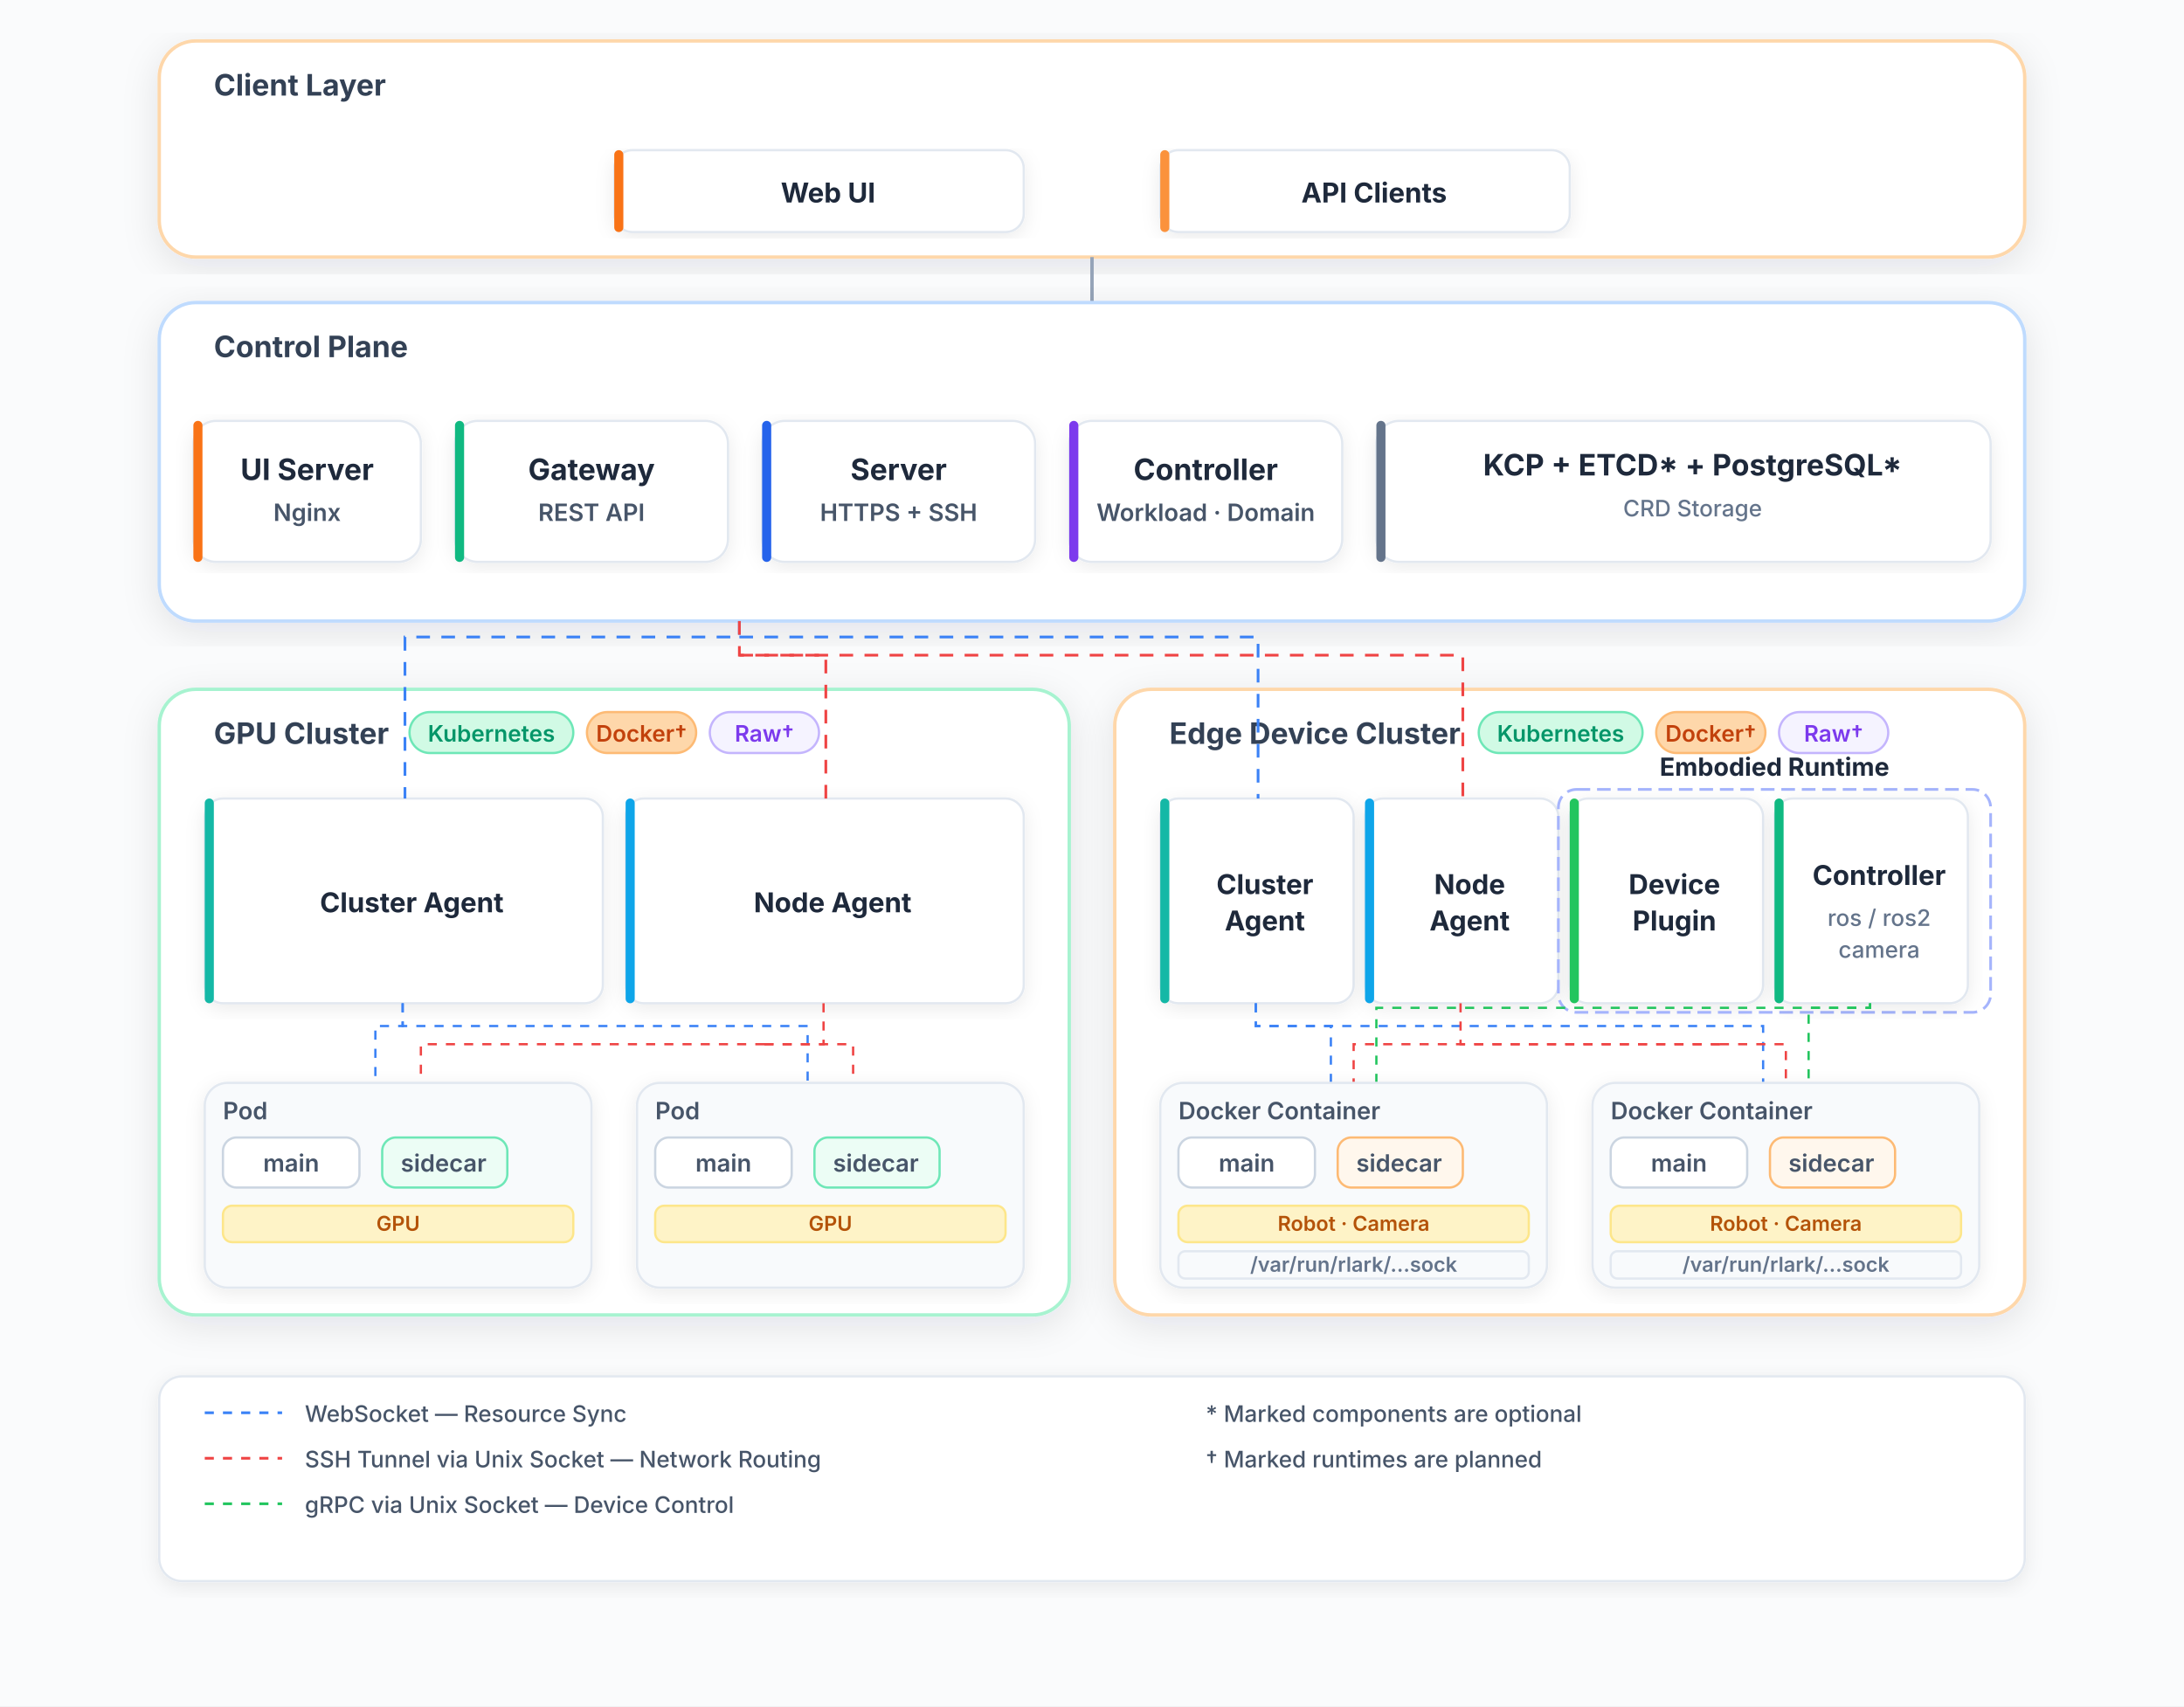
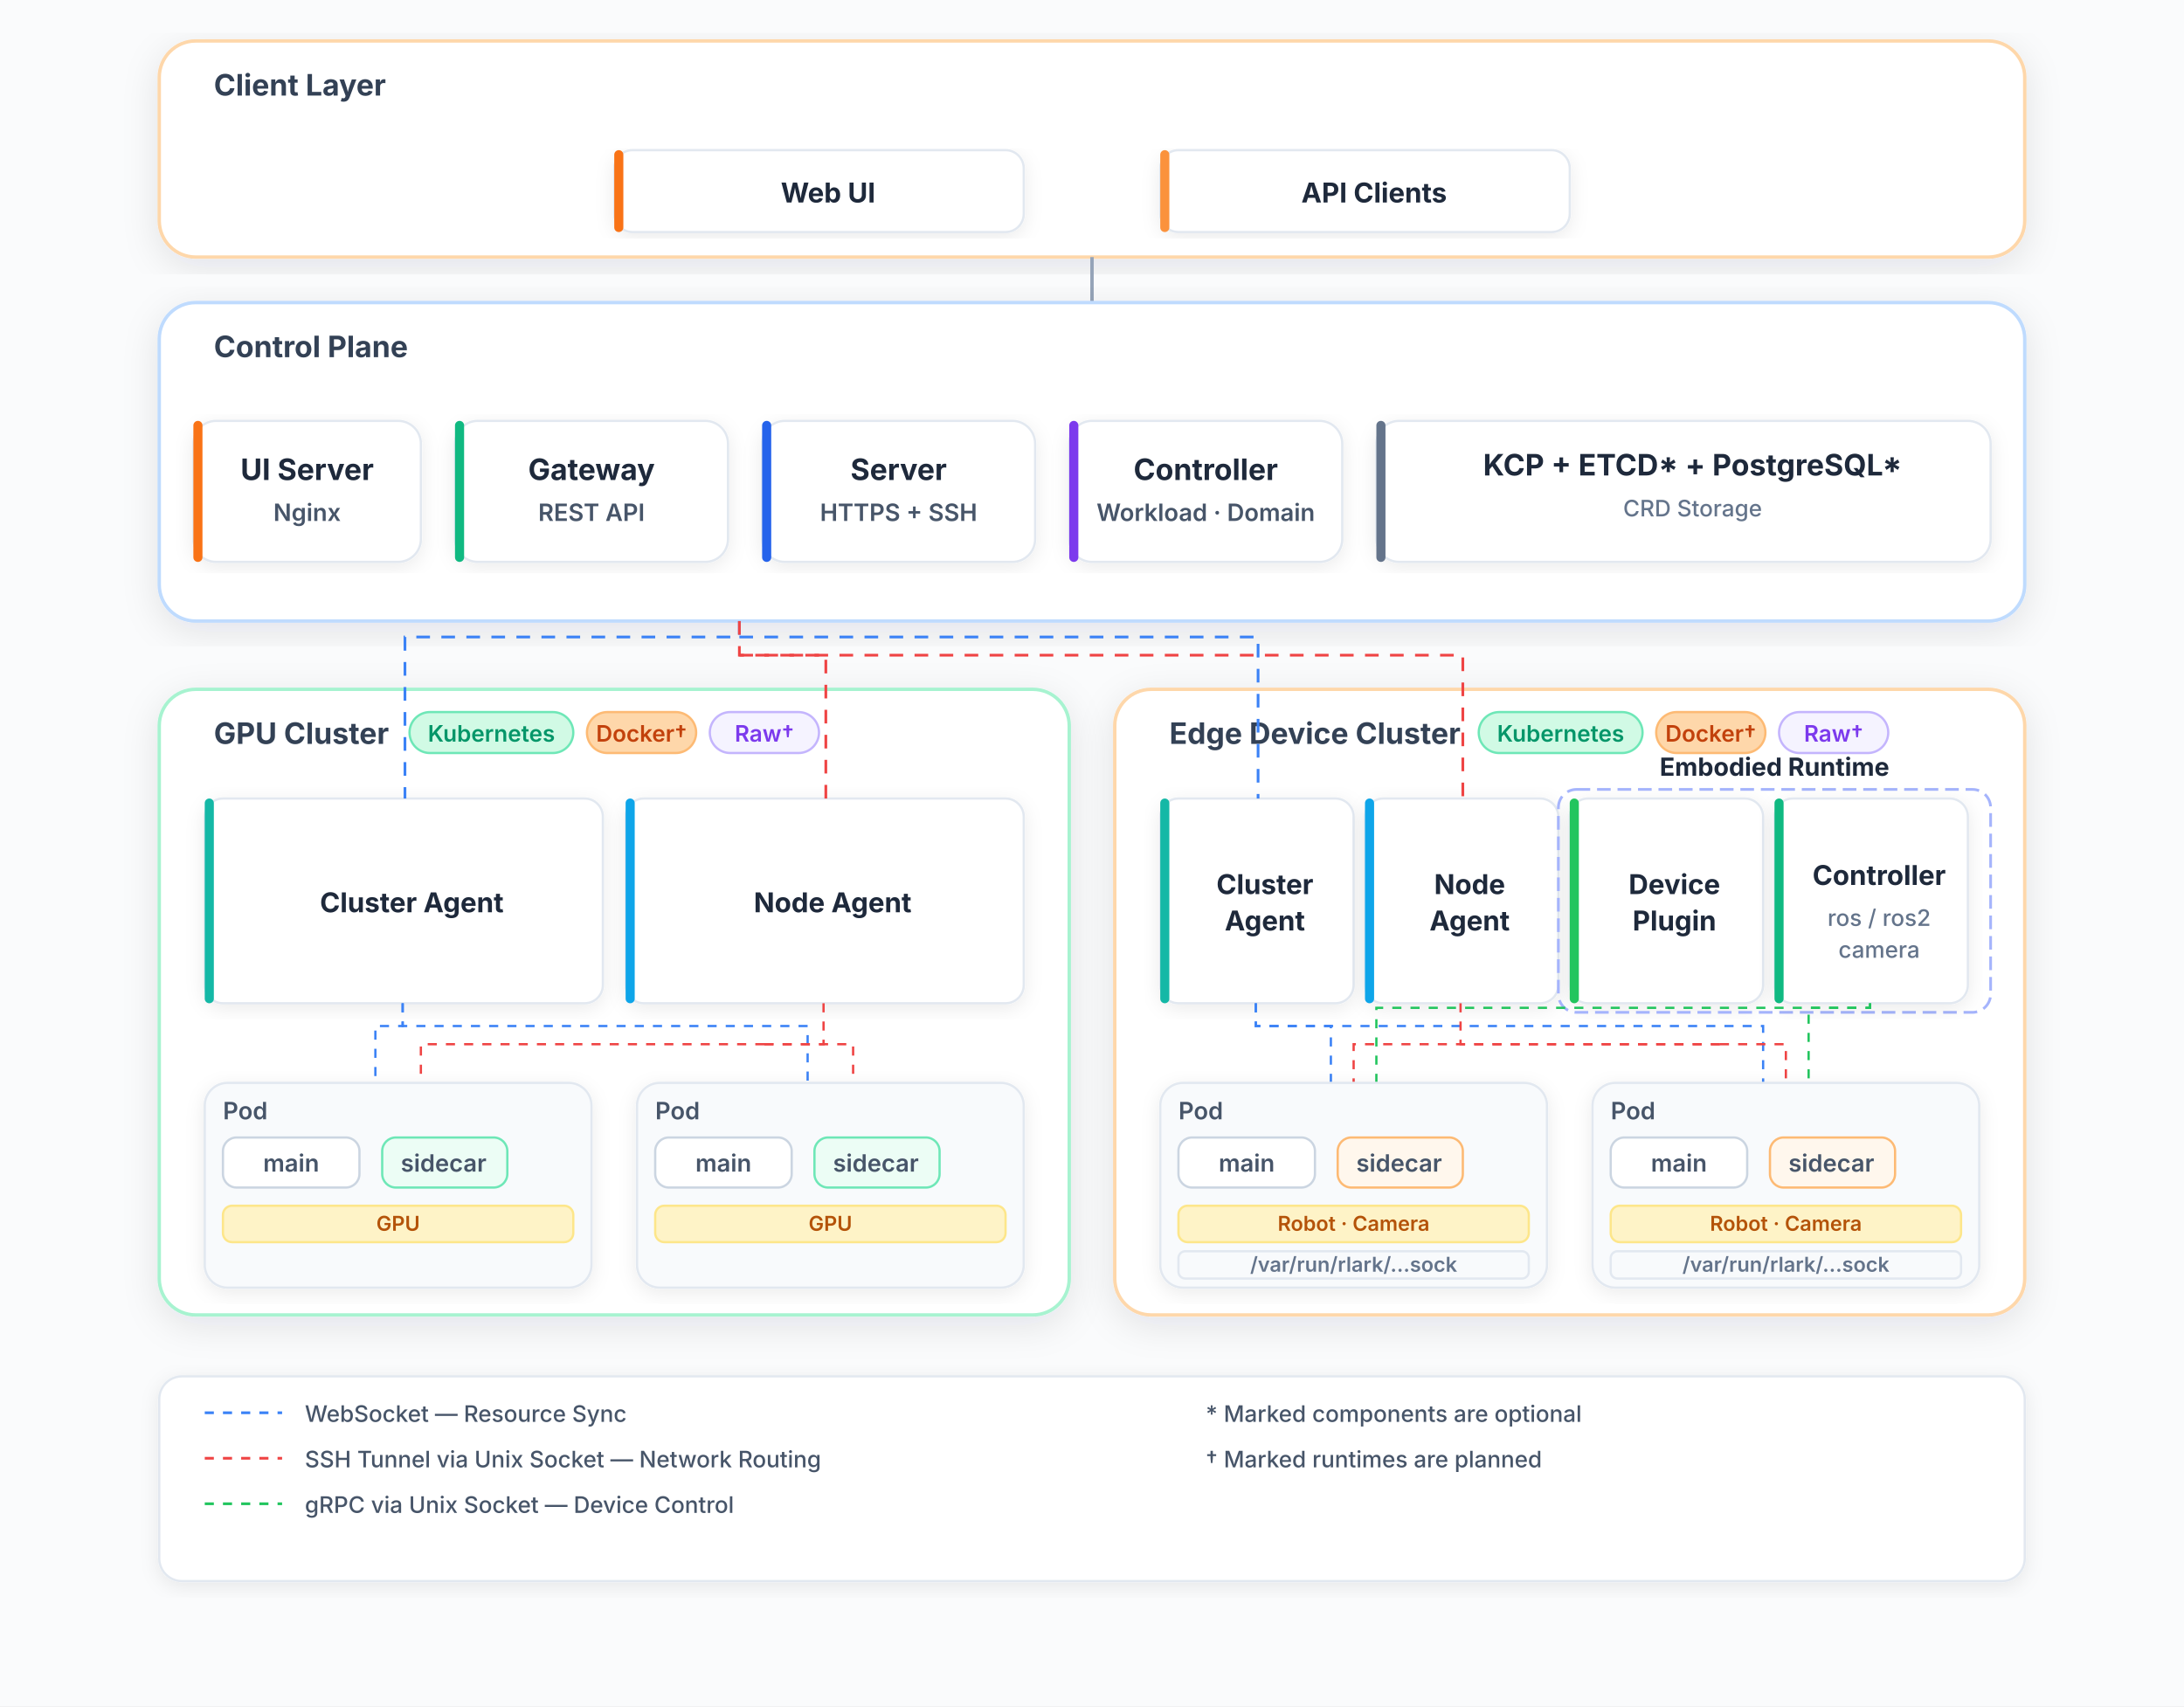
<svg xmlns="http://www.w3.org/2000/svg" width="960" height="750" viewBox="0 0 960 750">
  <defs>
    <filter id="shadow" x="-8%" y="-8%" width="116%" height="116%">
      <feDropShadow dx="0" dy="2" stdDeviation="4" flood-color="#0f172a" flood-opacity="0.08" />
    </filter>
    <filter id="shadow-lg" x="-8%" y="-8%" width="116%" height="116%">
      <feDropShadow dx="0" dy="4" stdDeviation="8" flood-color="#0f172a" flood-opacity="0.10" />
    </filter>
    <marker id="arrow-gray" markerWidth="6" markerHeight="6" refX="5" refY="3" orient="auto" markerUnits="strokeWidth">
      <path d="M0,0 L6,3 L0,6 Z" fill="#94A3B8" />
    </marker>
    <style>
      .font { font-family: Inter, system-ui, -apple-system, BlinkMacSystemFont, 'Segoe UI', sans-serif; }
      .section-title { font-size: 13px; font-weight: 700; fill: #334155; }
      .card-title { font-size: 13px; font-weight: 700; fill: #1E293B; }
      .card-title-sm { font-size: 12px; font-weight: 700; fill: #1E293B; }
      .card-title-xs { font-size: 11px; font-weight: 700; fill: #1E293B; }
      .card-sub { font-size: 10.5px; font-weight: 600; fill: #475569; }
      .card-sub-sm { font-size: 10px; font-weight: 500; fill: #64748B; }
      .badge { font-size: 10px; font-weight: 600; }
      .badge-xs { font-size: 9px; font-weight: 600; }
      .legend { font-size: 10px; font-weight: 500; fill: #475569; }
    </style>
  </defs>
  <rect width="960" height="750" fill="#FAFBFC" />
  <g transform="translate(70, 18)">
    <rect width="820" height="95" rx="16" fill="#FFFFFF" stroke="#FED7AA" stroke-width="1.5" filter="url(#shadow-lg)" />
    <text x="24" y="24" class="font section-title">Client Layer</text>
    <g transform="translate(200, 48)">
      <rect width="180" height="36" rx="8" fill="#FFFFFF" stroke="#E2E8F0" filter="url(#shadow)" />
      <rect x="0" y="0" width="4" height="36" rx="2" fill="#F97316" />
      <text x="94" y="23" text-anchor="middle" class="font card-title-sm">Web UI</text>
    </g>
    <g transform="translate(440, 48)">
      <rect width="180" height="36" rx="8" fill="#FFFFFF" stroke="#E2E8F0" filter="url(#shadow)" />
      <rect x="0" y="0" width="4" height="36" rx="2" fill="#FB923C" />
      <text x="94" y="23" text-anchor="middle" class="font card-title-sm">API Clients</text>
    </g>
  </g>
  <path d="M480 113 L480 133" stroke="#94A3B8" stroke-width="1.5" fill="none" />
  <g transform="translate(70, 133)">
    <rect width="820" height="140" rx="16" fill="#FFFFFF" stroke="#BFDBFE" stroke-width="1.5" filter="url(#shadow-lg)" />
    <text x="24" y="24" class="font section-title">Control Plane</text>
    <g transform="translate(15, 52)">
      <rect width="100" height="62" rx="10" fill="#FFFFFF" stroke="#E2E8F0" filter="url(#shadow)" />
      <rect x="0" y="0" width="4" height="62" rx="2" fill="#F97316" />
      <text x="50" y="26" text-anchor="middle" class="font card-title">UI Server</text>
      <text x="50" y="44" text-anchor="middle" class="font card-sub">Nginx</text>
    </g>
    <g transform="translate(130, 52)">
      <rect width="120" height="62" rx="10" fill="#FFFFFF" stroke="#E2E8F0" filter="url(#shadow)" />
      <rect x="0" y="0" width="4" height="62" rx="2" fill="#10B981" />
      <text x="60" y="26" text-anchor="middle" class="font card-title">Gateway</text>
      <text x="60" y="44" text-anchor="middle" class="font card-sub">REST API</text>
    </g>
    <g transform="translate(265, 52)">
      <rect width="120" height="62" rx="10" fill="#FFFFFF" stroke="#E2E8F0" filter="url(#shadow)" />
      <rect x="0" y="0" width="4" height="62" rx="2" fill="#2563EB" />
      <text x="60" y="26" text-anchor="middle" class="font card-title">Server</text>
      <text x="60" y="44" text-anchor="middle" class="font card-sub">HTTPS + SSH</text>
    </g>
    <g transform="translate(400, 52)">
      <rect width="120" height="62" rx="10" fill="#FFFFFF" stroke="#E2E8F0" filter="url(#shadow)" />
      <rect x="0" y="0" width="4" height="62" rx="2" fill="#7C3AED" />
      <text x="60" y="26" text-anchor="middle" class="font card-title">Controller</text>
      <text x="60" y="44" text-anchor="middle" class="font card-sub">Workload · Domain</text>
    </g>
    <g transform="translate(535, 52)">
      <rect width="270" height="62" rx="10" fill="#FFFFFF" stroke="#E2E8F0" filter="url(#shadow)" />
      <rect x="0" y="0" width="4" height="62" rx="2" fill="#64748B" />
      <text x="139" y="24" text-anchor="middle" class="font card-title">KCP + ETCD* + PostgreSQL*</text>
      <text x="139" y="42" text-anchor="middle" class="font card-sub-sm">CRD Storage</text>
    </g>
  </g>
  <g transform="translate(70, 303)">
    <rect width="400" height="275" rx="16" fill="#FFFFFF" stroke="#A7F3D0" stroke-width="1.5" filter="url(#shadow-lg)" />
    <text x="24" y="24" class="font section-title">GPU Cluster</text>
    <rect x="110" y="10" width="72" height="18" rx="9" fill="#D1FAE5" stroke="#6EE7B7" />
    <text x="146" y="23" text-anchor="middle" class="font badge" fill="#059669">Kubernetes</text>
    <rect x="188" y="10" width="48" height="18" rx="9" fill="#FED7AA" stroke="#FDBA74" />
    <text x="212" y="23" text-anchor="middle" class="font badge" fill="#C2410C">Docker†</text>
    <rect x="242" y="10" width="48" height="18" rx="9" fill="#F5F3FF" stroke="#C4B5FD" />
    <text x="266" y="23" text-anchor="middle" class="font badge" fill="#7C3AED">Raw†</text>
    <g transform="translate(20, 48)">
      <rect width="175" height="90" rx="8" fill="#FFFFFF" stroke="#E2E8F0" filter="url(#shadow)" />
      <rect x="0" y="0" width="4" height="90" rx="2" fill="#14B8A6" />
      <text x="91" y="50" text-anchor="middle" class="font card-title-sm">Cluster Agent</text>
    </g>
    <g transform="translate(205, 48)">
      <rect width="175" height="90" rx="8" fill="#FFFFFF" stroke="#E2E8F0" filter="url(#shadow)" />
      <rect x="0" y="0" width="4" height="90" rx="2" fill="#0EA5E9" />
      <text x="91" y="50" text-anchor="middle" class="font card-title-sm">Node Agent</text>
    </g>
    <path d="M107 138 L107 148 L95 148 L95 173" stroke="#3B82F6" stroke-width="1" fill="none" stroke-dasharray="4 4" />
    <path d="M107 138 L107 148 L285 148 L285 173" stroke="#3B82F6" stroke-width="1" fill="none" stroke-dasharray="4 4" />
    <path d="M292 138 L292 156 L266 156" stroke="#EF4444" stroke-width="1" fill="none" stroke-dasharray="4 4" />
    <path d="M266 156 L115 156 L115 173" stroke="#EF4444" stroke-width="1" fill="none" stroke-dasharray="4 4" />
    <path d="M266 156 L305 156 L305 173" stroke="#EF4444" stroke-width="1" fill="none" stroke-dasharray="4 4" />
    <g transform="translate(20, 173)">
      <rect width="170" height="90" rx="10" fill="#F8FAFC" stroke="#E2E8F0" filter="url(#shadow)" />
      <text x="8" y="16" class="font card-sub">Pod</text>
      <rect x="8" y="24" width="60" height="22" rx="6" fill="#FFFFFF" stroke="#CBD5E1" />
      <text x="38" y="39" text-anchor="middle" class="font card-sub">main</text>
      <rect x="78" y="24" width="55" height="22" rx="6" fill="#ECFDF5" stroke="#6EE7B7" />
      <text x="105" y="39" text-anchor="middle" class="font card-sub">sidecar</text>
      <rect x="8" y="54" width="154" height="16" rx="4" fill="#FEF3C7" stroke="#FDE68A" />
      <text x="85" y="65" text-anchor="middle" class="font badge-xs" fill="#B45309">GPU</text>
    </g>
    <g transform="translate(210, 173)">
      <rect width="170" height="90" rx="10" fill="#F8FAFC" stroke="#E2E8F0" filter="url(#shadow)" />
      <text x="8" y="16" class="font card-sub">Pod</text>
      <rect x="8" y="24" width="60" height="22" rx="6" fill="#FFFFFF" stroke="#CBD5E1" />
      <text x="38" y="39" text-anchor="middle" class="font card-sub">main</text>
      <rect x="78" y="24" width="55" height="22" rx="6" fill="#ECFDF5" stroke="#6EE7B7" />
      <text x="105" y="39" text-anchor="middle" class="font card-sub">sidecar</text>
      <rect x="8" y="54" width="154" height="16" rx="4" fill="#FEF3C7" stroke="#FDE68A" />
      <text x="85" y="65" text-anchor="middle" class="font badge-xs" fill="#B45309">GPU</text>
    </g>
  </g>
  <g transform="translate(490, 303)">
    <rect width="400" height="275" rx="16" fill="#FFFFFF" stroke="#FED7AA" stroke-width="1.5" filter="url(#shadow-lg)" />
    <text x="24" y="24" class="font section-title">Edge Device Cluster</text>
    <rect x="160" y="10" width="72" height="18" rx="9" fill="#D1FAE5" stroke="#6EE7B7" />
    <text x="196" y="23" text-anchor="middle" class="font badge" fill="#059669">Kubernetes</text>
    <rect x="238" y="10" width="48" height="18" rx="9" fill="#FED7AA" stroke="#FDBA74" />
    <text x="262" y="23" text-anchor="middle" class="font badge" fill="#C2410C">Docker†</text>
    <rect x="292" y="10" width="48" height="18" rx="9" fill="#F5F3FF" stroke="#C4B5FD" />
    <text x="316" y="23" text-anchor="middle" class="font badge" fill="#7C3AED">Raw†</text>
    <g transform="translate(20, 48)">
      <rect width="85" height="90" rx="8" fill="#FFFFFF" stroke="#E2E8F0" filter="url(#shadow)" />
      <rect x="0" y="0" width="4" height="90" rx="2" fill="#14B8A6" />
      <text x="46" y="42" text-anchor="middle" class="font card-title-sm">Cluster</text>
      <text x="46" y="58" text-anchor="middle" class="font card-title-sm">Agent</text>
    </g>
    <g transform="translate(110, 48)">
      <rect width="85" height="90" rx="8" fill="#FFFFFF" stroke="#E2E8F0" filter="url(#shadow)" />
      <rect x="0" y="0" width="4" height="90" rx="2" fill="#0EA5E9" />
      <text x="46" y="42" text-anchor="middle" class="font card-title-sm">Node</text>
      <text x="46" y="58" text-anchor="middle" class="font card-title-sm">Agent</text>
    </g>
    <g transform="translate(200, 48)">
      <rect width="85" height="90" rx="8" fill="#FFFFFF" stroke="#E2E8F0" filter="url(#shadow)" />
      <rect x="0" y="0" width="4" height="90" rx="2" fill="#22C55E" />
      <text x="46" y="42" text-anchor="middle" class="font card-title-sm">Device</text>
      <text x="46" y="58" text-anchor="middle" class="font card-title-sm">Plugin</text>
    </g>
    <rect x="195" y="44" width="190" height="98" rx="8" fill="none" stroke="#A5B4FC" stroke-width="1.2" stroke-dasharray="6 3" />
    <text x="290" y="38" text-anchor="middle" class="font card-title-xs" fill="#4F46E5">Embodied Runtime</text>
    <g transform="translate(290, 48)">
      <rect width="85" height="90" rx="8" fill="#FFFFFF" stroke="#E2E8F0" filter="url(#shadow)" />
      <rect x="0" y="0" width="4" height="90" rx="2" fill="#10B981" />
      <text x="46" y="38" text-anchor="middle" class="font card-title-sm">Controller</text>
      <text x="46" y="56" text-anchor="middle" class="font card-sub-sm">ros / ros2</text>
      <text x="46" y="70" text-anchor="middle" class="font card-sub-sm">camera</text>
    </g>
    <path d="M62 138 L62 148 L95 148 L95 173" stroke="#3B82F6" stroke-width="1" fill="none" stroke-dasharray="4 4" />
    <path d="M62 138 L62 148 L285 148 L285 173" stroke="#3B82F6" stroke-width="1" fill="none" stroke-dasharray="4 4" />
    <path d="M152 138 L152 156 L266 156" stroke="#EF4444" stroke-width="1" fill="none" stroke-dasharray="4 4" />
    <path d="M266 156 L105 156 L105 173" stroke="#EF4444" stroke-width="1" fill="none" stroke-dasharray="4 4" />
    <path d="M266 156 L295 156 L295 173" stroke="#EF4444" stroke-width="1" fill="none" stroke-dasharray="4 4" />
    <path d="M332 138 L332 140 L115 140 L115 173" stroke="#22C55E" stroke-width="1" fill="none" stroke-dasharray="4 4" />
    <path d="M332 138 L332 140 L305 140 L305 173" stroke="#22C55E" stroke-width="1" fill="none" stroke-dasharray="4 4" />
    <g transform="translate(20, 173)">
      <rect width="170" height="90" rx="10" fill="#F8FAFC" stroke="#E2E8F0" filter="url(#shadow)" />
-       <text x="8" y="16" class="font card-sub">Docker Container</text>
+       <text x="8" y="16" class="font card-sub">Pod</text>
      <rect x="8" y="24" width="60" height="22" rx="6" fill="#FFFFFF" stroke="#CBD5E1" />
      <text x="38" y="39" text-anchor="middle" class="font card-sub">main</text>
      <rect x="78" y="24" width="55" height="22" rx="6" fill="#FFF7ED" stroke="#FDBA74" />
      <text x="105" y="39" text-anchor="middle" class="font card-sub">sidecar</text>
      <rect x="8" y="54" width="154" height="16" rx="4" fill="#FEF3C7" stroke="#FDE68A" />
      <text x="85" y="65" text-anchor="middle" class="font badge-xs" fill="#B45309">Robot · Camera</text>
      <rect x="8" y="74" width="154" height="12" rx="3" fill="#F8FAFC" stroke="#E2E8F0" />
      <text x="85" y="83" text-anchor="middle" class="font badge-xs" fill="#64748B">/var/run/rlark/...sock</text>
    </g>
    <g transform="translate(210, 173)">
      <rect width="170" height="90" rx="10" fill="#F8FAFC" stroke="#E2E8F0" filter="url(#shadow)" />
-       <text x="8" y="16" class="font card-sub">Docker Container</text>
+       <text x="8" y="16" class="font card-sub">Pod</text>
      <rect x="8" y="24" width="60" height="22" rx="6" fill="#FFFFFF" stroke="#CBD5E1" />
      <text x="38" y="39" text-anchor="middle" class="font card-sub">main</text>
      <rect x="78" y="24" width="55" height="22" rx="6" fill="#FFF7ED" stroke="#FDBA74" />
      <text x="105" y="39" text-anchor="middle" class="font card-sub">sidecar</text>
      <rect x="8" y="54" width="154" height="16" rx="4" fill="#FEF3C7" stroke="#FDE68A" />
      <text x="85" y="65" text-anchor="middle" class="font badge-xs" fill="#B45309">Robot · Camera</text>
      <rect x="8" y="74" width="154" height="12" rx="3" fill="#F8FAFC" stroke="#E2E8F0" />
      <text x="85" y="83" text-anchor="middle" class="font badge-xs" fill="#64748B">/var/run/rlark/...sock</text>
    </g>
  </g>
  <path d="M325 273 L325 280 L178 280 L178 351" stroke="#3B82F6" stroke-width="1.2" fill="none" stroke-dasharray="6 5" />
  <path d="M325 280 L553 280 L553 351" stroke="#3B82F6" stroke-width="1.2" fill="none" stroke-dasharray="6 5" />
  <path d="M325 273 L325 288 L363 288 L363 351" stroke="#EF4444" stroke-width="1.2" fill="none" stroke-dasharray="6 5" />
  <path d="M325 288 L643 288 L643 351" stroke="#EF4444" stroke-width="1.2" fill="none" stroke-dasharray="6 5" />
  <g transform="translate(70, 605)">
    <rect width="820" height="90" rx="10" fill="#FFFFFF" stroke="#E2E8F0" filter="url(#shadow)" />
    <line x1="20" y1="16" x2="54" y2="16" stroke="#3B82F6" stroke-width="1.2" stroke-dasharray="4 4" />
    <text x="64" y="20" class="font legend">WebSocket — Resource Sync</text>
    <line x1="20" y1="36" x2="54" y2="36" stroke="#EF4444" stroke-width="1.2" stroke-dasharray="4 4" />
    <text x="64" y="40" class="font legend">SSH Tunnel via Unix Socket — Network Routing</text>
    <line x1="20" y1="56" x2="54" y2="56" stroke="#22C55E" stroke-width="1.2" stroke-dasharray="4 4" />
    <text x="64" y="60" class="font legend">gRPC via Unix Socket — Device Control</text>
    <text x="460" y="20" class="font legend" fill="#64748B">* Marked components are optional</text>
    <text x="460" y="40" class="font legend" fill="#64748B">† Marked runtimes are planned</text>
  </g>
</svg>
